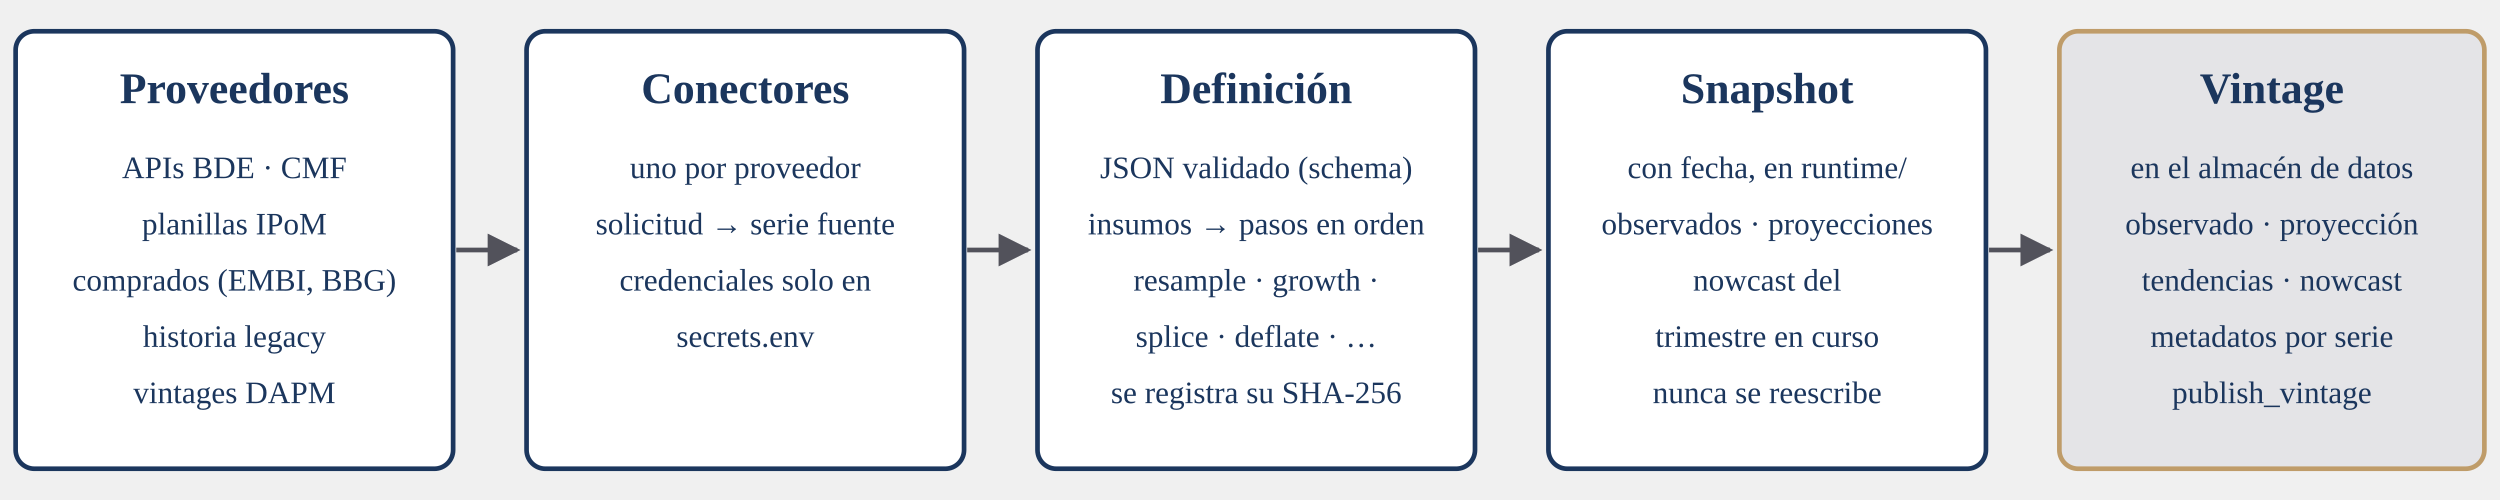
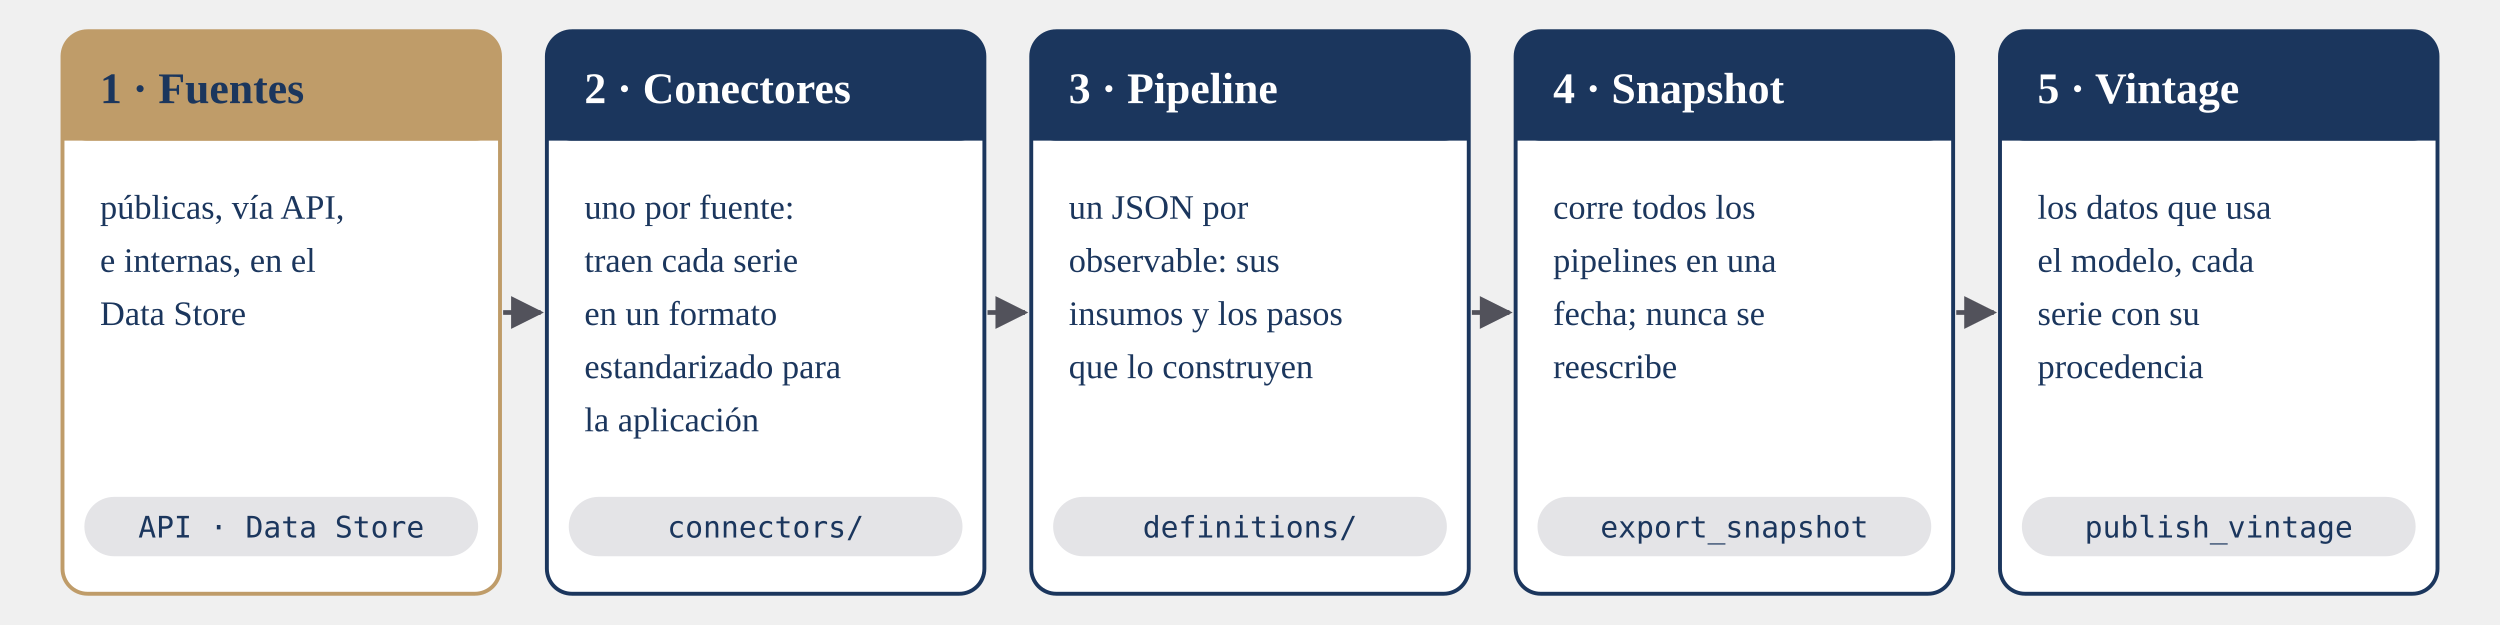
- <svg xmlns="http://www.w3.org/2000/svg" viewBox="0 0 1600 320" width="100%" role="img" aria-label="De los proveedores de datos a un vintage publicado" style="font-family: inherit;">
+ <svg xmlns="http://www.w3.org/2000/svg" viewBox="0 0 1600 400" width="100%" role="img" aria-label="De la fuente al vintage: cómo se construye cada observable" style="font-family: inherit;">
  <defs>
-     <marker id="flow-arrow" viewBox="0 0 10 10" refX="9" refY="5" markerWidth="7" markerHeight="7" orient="auto-start-reverse">
+     <marker id="step-arrow-dela" viewBox="0 0 10 10" refX="9" refY="5" markerWidth="7" markerHeight="7" orient="auto">
      <path d="M0,0 L10,5 L0,10 z" style="fill: var(--fig-muted, #52525b);" />
    </marker>
  </defs>
-   <g>
-     <rect x="10" y="20" width="280" height="280" rx="12" style="fill: var(--fig-bg, #fff); stroke: var(--fig-brand, #1b365d); stroke-width: 3;" />
-     <text x="150" y="66" text-anchor="middle" style="font-size: 28px; font-weight: 700; fill: var(--fig-brand, #1b365d);">Proveedores</text>
-     <g style="font-size: 20px; fill: var(--fig-ink, #1b365d);" text-anchor="middle">
-       <text x="150" y="114">APIs BDE · CMF</text>
-       <text x="150" y="150">planillas IPoM</text>
-       <text x="150" y="186">comprados (EMBI, BBG)</text>
-       <text x="150" y="222">historia legacy</text>
-       <text x="150" y="258">vintages DAPM</text>
+   <g class="frag" data-fragment-index="1">
+     <rect x="40" y="20" width="280" height="360" rx="16" style="fill: var(--fig-bg, #fff); stroke: var(--fig-accent, #bf9c69); stroke-width: 2.5;" />
+     <rect x="40" y="20" width="280" height="70" rx="16" style="fill: var(--fig-accent, #bf9c69);" />
+     <rect x="40" y="64" width="280" height="26" style="fill: var(--fig-accent, #bf9c69);" />
+     <text x="64" y="66" style="font-size: 28px; font-weight: 700; fill: var(--fig-brand, #1b365d);">1 · Fuentes</text>
+     <g style="font-size: 22px; fill: var(--fig-ink, #1b365d);">
+       <text x="64" y="140">públicas, vía API,</text>
+       <text x="64" y="174">e internas, en el</text>
+       <text x="64" y="208">Data Store</text>
    </g>
-   </g>
-   <g class="frag" data-fragment-index="1">
-     <line x1="292" y1="160" x2="331" y2="160" marker-end="url(#flow-arrow)" style="stroke: var(--fig-muted, #52525b); stroke-width: 3;" />
-     <rect x="337" y="20" width="280" height="280" rx="12" style="fill: var(--fig-bg, #fff); stroke: var(--fig-brand, #1b365d); stroke-width: 3;" />
-     <text x="477" y="66" text-anchor="middle" style="font-size: 28px; font-weight: 700; fill: var(--fig-brand, #1b365d);">Conectores</text>
-     <g style="font-size: 20px; fill: var(--fig-ink, #1b365d);" text-anchor="middle">
-       <text x="477" y="114">uno por proveedor</text>
-       <text x="477" y="150">solicitud → serie fuente</text>
-       <text x="477" y="186">credenciales solo en</text>
-       <text x="477" y="222">secrets.env</text>
-     </g>
+     <rect x="54" y="318" width="252" height="38" rx="19" style="fill: var(--fig-grid, #e4e4e7);" />
+     <text x="180" y="344" text-anchor="middle" style="font-family: monospace; font-size: 19px; fill: var(--fig-brand, #1b365d);">API · Data Store</text>
  </g>
  <g class="frag" data-fragment-index="2">
-     <line x1="619" y1="160" x2="658" y2="160" marker-end="url(#flow-arrow)" style="stroke: var(--fig-muted, #52525b); stroke-width: 3;" />
-     <rect x="664" y="20" width="280" height="280" rx="12" style="fill: var(--fig-bg, #fff); stroke: var(--fig-brand, #1b365d); stroke-width: 3;" />
-     <text x="804" y="66" text-anchor="middle" style="font-size: 28px; font-weight: 700; fill: var(--fig-brand, #1b365d);">Definición</text>
-     <g style="font-size: 20px; fill: var(--fig-ink, #1b365d);" text-anchor="middle">
-       <text x="804" y="114">JSON validado (schema)</text>
-       <text x="804" y="150">insumos → pasos en orden</text>
-       <text x="804" y="186">resample · growth ·</text>
-       <text x="804" y="222">splice · deflate · …</text>
-       <text x="804" y="258">se registra su SHA-256</text>
+     <line x1="322" y1="200" x2="346" y2="200" marker-end="url(#step-arrow-dela)" style="stroke: var(--fig-muted, #52525b); stroke-width: 3;" />
+     <rect x="350" y="20" width="280" height="360" rx="16" style="fill: var(--fig-bg, #fff); stroke: var(--fig-brand, #1b365d); stroke-width: 2.5;" />
+     <rect x="350" y="20" width="280" height="70" rx="16" style="fill: var(--fig-brand, #1b365d);" />
+     <rect x="350" y="64" width="280" height="26" style="fill: var(--fig-brand, #1b365d);" />
+     <text x="374" y="66" style="font-size: 28px; font-weight: 700; fill: #ffffff;">2 · Conectores</text>
+     <g style="font-size: 22px; fill: var(--fig-ink, #1b365d);">
+       <text x="374" y="140">uno por fuente:</text>
+       <text x="374" y="174">traen cada serie</text>
+       <text x="374" y="208">en un formato</text>
+       <text x="374" y="242">estandarizado para</text>
+       <text x="374" y="276">la aplicación</text>
    </g>
+     <rect x="364" y="318" width="252" height="38" rx="19" style="fill: var(--fig-grid, #e4e4e7);" />
+     <text x="490" y="344" text-anchor="middle" style="font-family: monospace; font-size: 19px; fill: var(--fig-brand, #1b365d);">connectors/</text>
  </g>
  <g class="frag" data-fragment-index="3">
-     <line x1="946" y1="160" x2="985" y2="160" marker-end="url(#flow-arrow)" style="stroke: var(--fig-muted, #52525b); stroke-width: 3;" />
-     <rect x="991" y="20" width="280" height="280" rx="12" style="fill: var(--fig-bg, #fff); stroke: var(--fig-brand, #1b365d); stroke-width: 3;" />
-     <text x="1131" y="66" text-anchor="middle" style="font-size: 28px; font-weight: 700; fill: var(--fig-brand, #1b365d);">Snapshot</text>
-     <g style="font-size: 20px; fill: var(--fig-ink, #1b365d);" text-anchor="middle">
-       <text x="1131" y="114">con fecha, en runtime/</text>
-       <text x="1131" y="150">observados · proyecciones</text>
-       <text x="1131" y="186">nowcast del</text>
-       <text x="1131" y="222">trimestre en curso</text>
-       <text x="1131" y="258">nunca se reescribe</text>
+     <line x1="632" y1="200" x2="656" y2="200" marker-end="url(#step-arrow-dela)" style="stroke: var(--fig-muted, #52525b); stroke-width: 3;" />
+     <rect x="660" y="20" width="280" height="360" rx="16" style="fill: var(--fig-bg, #fff); stroke: var(--fig-brand, #1b365d); stroke-width: 2.5;" />
+     <rect x="660" y="20" width="280" height="70" rx="16" style="fill: var(--fig-brand, #1b365d);" />
+     <rect x="660" y="64" width="280" height="26" style="fill: var(--fig-brand, #1b365d);" />
+     <text x="684" y="66" style="font-size: 28px; font-weight: 700; fill: #ffffff;">3 · Pipeline</text>
+     <g style="font-size: 22px; fill: var(--fig-ink, #1b365d);">
+       <text x="684" y="140">un JSON por</text>
+       <text x="684" y="174">observable: sus</text>
+       <text x="684" y="208">insumos y los pasos</text>
+       <text x="684" y="242">que lo construyen</text>
    </g>
+     <rect x="674" y="318" width="252" height="38" rx="19" style="fill: var(--fig-grid, #e4e4e7);" />
+     <text x="800" y="344" text-anchor="middle" style="font-family: monospace; font-size: 19px; fill: var(--fig-brand, #1b365d);">definitions/</text>
  </g>
  <g class="frag" data-fragment-index="4">
-     <line x1="1273" y1="160" x2="1312" y2="160" marker-end="url(#flow-arrow)" style="stroke: var(--fig-muted, #52525b); stroke-width: 3;" />
-     <rect x="1318" y="20" width="272" height="280" rx="12" style="fill: var(--fig-grid, #e4e4e7); stroke: var(--fig-accent, #bf9c69); stroke-width: 3;" />
-     <text x="1454" y="66" text-anchor="middle" style="font-size: 28px; font-weight: 700; fill: var(--fig-brand, #1b365d);">Vintage</text>
-     <g style="font-size: 20px; fill: var(--fig-ink, #1b365d);" text-anchor="middle">
-       <text x="1454" y="114">en el almacén de datos</text>
-       <text x="1454" y="150">observado · proyección</text>
-       <text x="1454" y="186">tendencias · nowcast</text>
-       <text x="1454" y="222">metadatos por serie</text>
-       <text x="1454" y="258">publish_vintage</text>
+     <line x1="942" y1="200" x2="966" y2="200" marker-end="url(#step-arrow-dela)" style="stroke: var(--fig-muted, #52525b); stroke-width: 3;" />
+     <rect x="970" y="20" width="280" height="360" rx="16" style="fill: var(--fig-bg, #fff); stroke: var(--fig-brand, #1b365d); stroke-width: 2.5;" />
+     <rect x="970" y="20" width="280" height="70" rx="16" style="fill: var(--fig-brand, #1b365d);" />
+     <rect x="970" y="64" width="280" height="26" style="fill: var(--fig-brand, #1b365d);" />
+     <text x="994" y="66" style="font-size: 28px; font-weight: 700; fill: #ffffff;">4 · Snapshot</text>
+     <g style="font-size: 22px; fill: var(--fig-ink, #1b365d);">
+       <text x="994" y="140">corre todos los</text>
+       <text x="994" y="174">pipelines en una</text>
+       <text x="994" y="208">fecha; nunca se</text>
+       <text x="994" y="242">reescribe</text>
    </g>
+     <rect x="984" y="318" width="252" height="38" rx="19" style="fill: var(--fig-grid, #e4e4e7);" />
+     <text x="1110" y="344" text-anchor="middle" style="font-family: monospace; font-size: 19px; fill: var(--fig-brand, #1b365d);">export_snapshot</text>
+   </g>
+   <g class="frag" data-fragment-index="5">
+     <line x1="1252" y1="200" x2="1276" y2="200" marker-end="url(#step-arrow-dela)" style="stroke: var(--fig-muted, #52525b); stroke-width: 3;" />
+     <rect x="1280" y="20" width="280" height="360" rx="16" style="fill: var(--fig-bg, #fff); stroke: var(--fig-brand, #1b365d); stroke-width: 2.5;" />
+     <rect x="1280" y="20" width="280" height="70" rx="16" style="fill: var(--fig-brand, #1b365d);" />
+     <rect x="1280" y="64" width="280" height="26" style="fill: var(--fig-brand, #1b365d);" />
+     <text x="1304" y="66" style="font-size: 28px; font-weight: 700; fill: #ffffff;">5 · Vintage</text>
+     <g style="font-size: 22px; fill: var(--fig-ink, #1b365d);">
+       <text x="1304" y="140">los datos que usa</text>
+       <text x="1304" y="174">el modelo, cada</text>
+       <text x="1304" y="208">serie con su</text>
+       <text x="1304" y="242">procedencia</text>
+     </g>
+     <rect x="1294" y="318" width="252" height="38" rx="19" style="fill: var(--fig-grid, #e4e4e7);" />
+     <text x="1420" y="344" text-anchor="middle" style="font-family: monospace; font-size: 19px; fill: var(--fig-brand, #1b365d);">publish_vintage</text>
  </g>
</svg>
